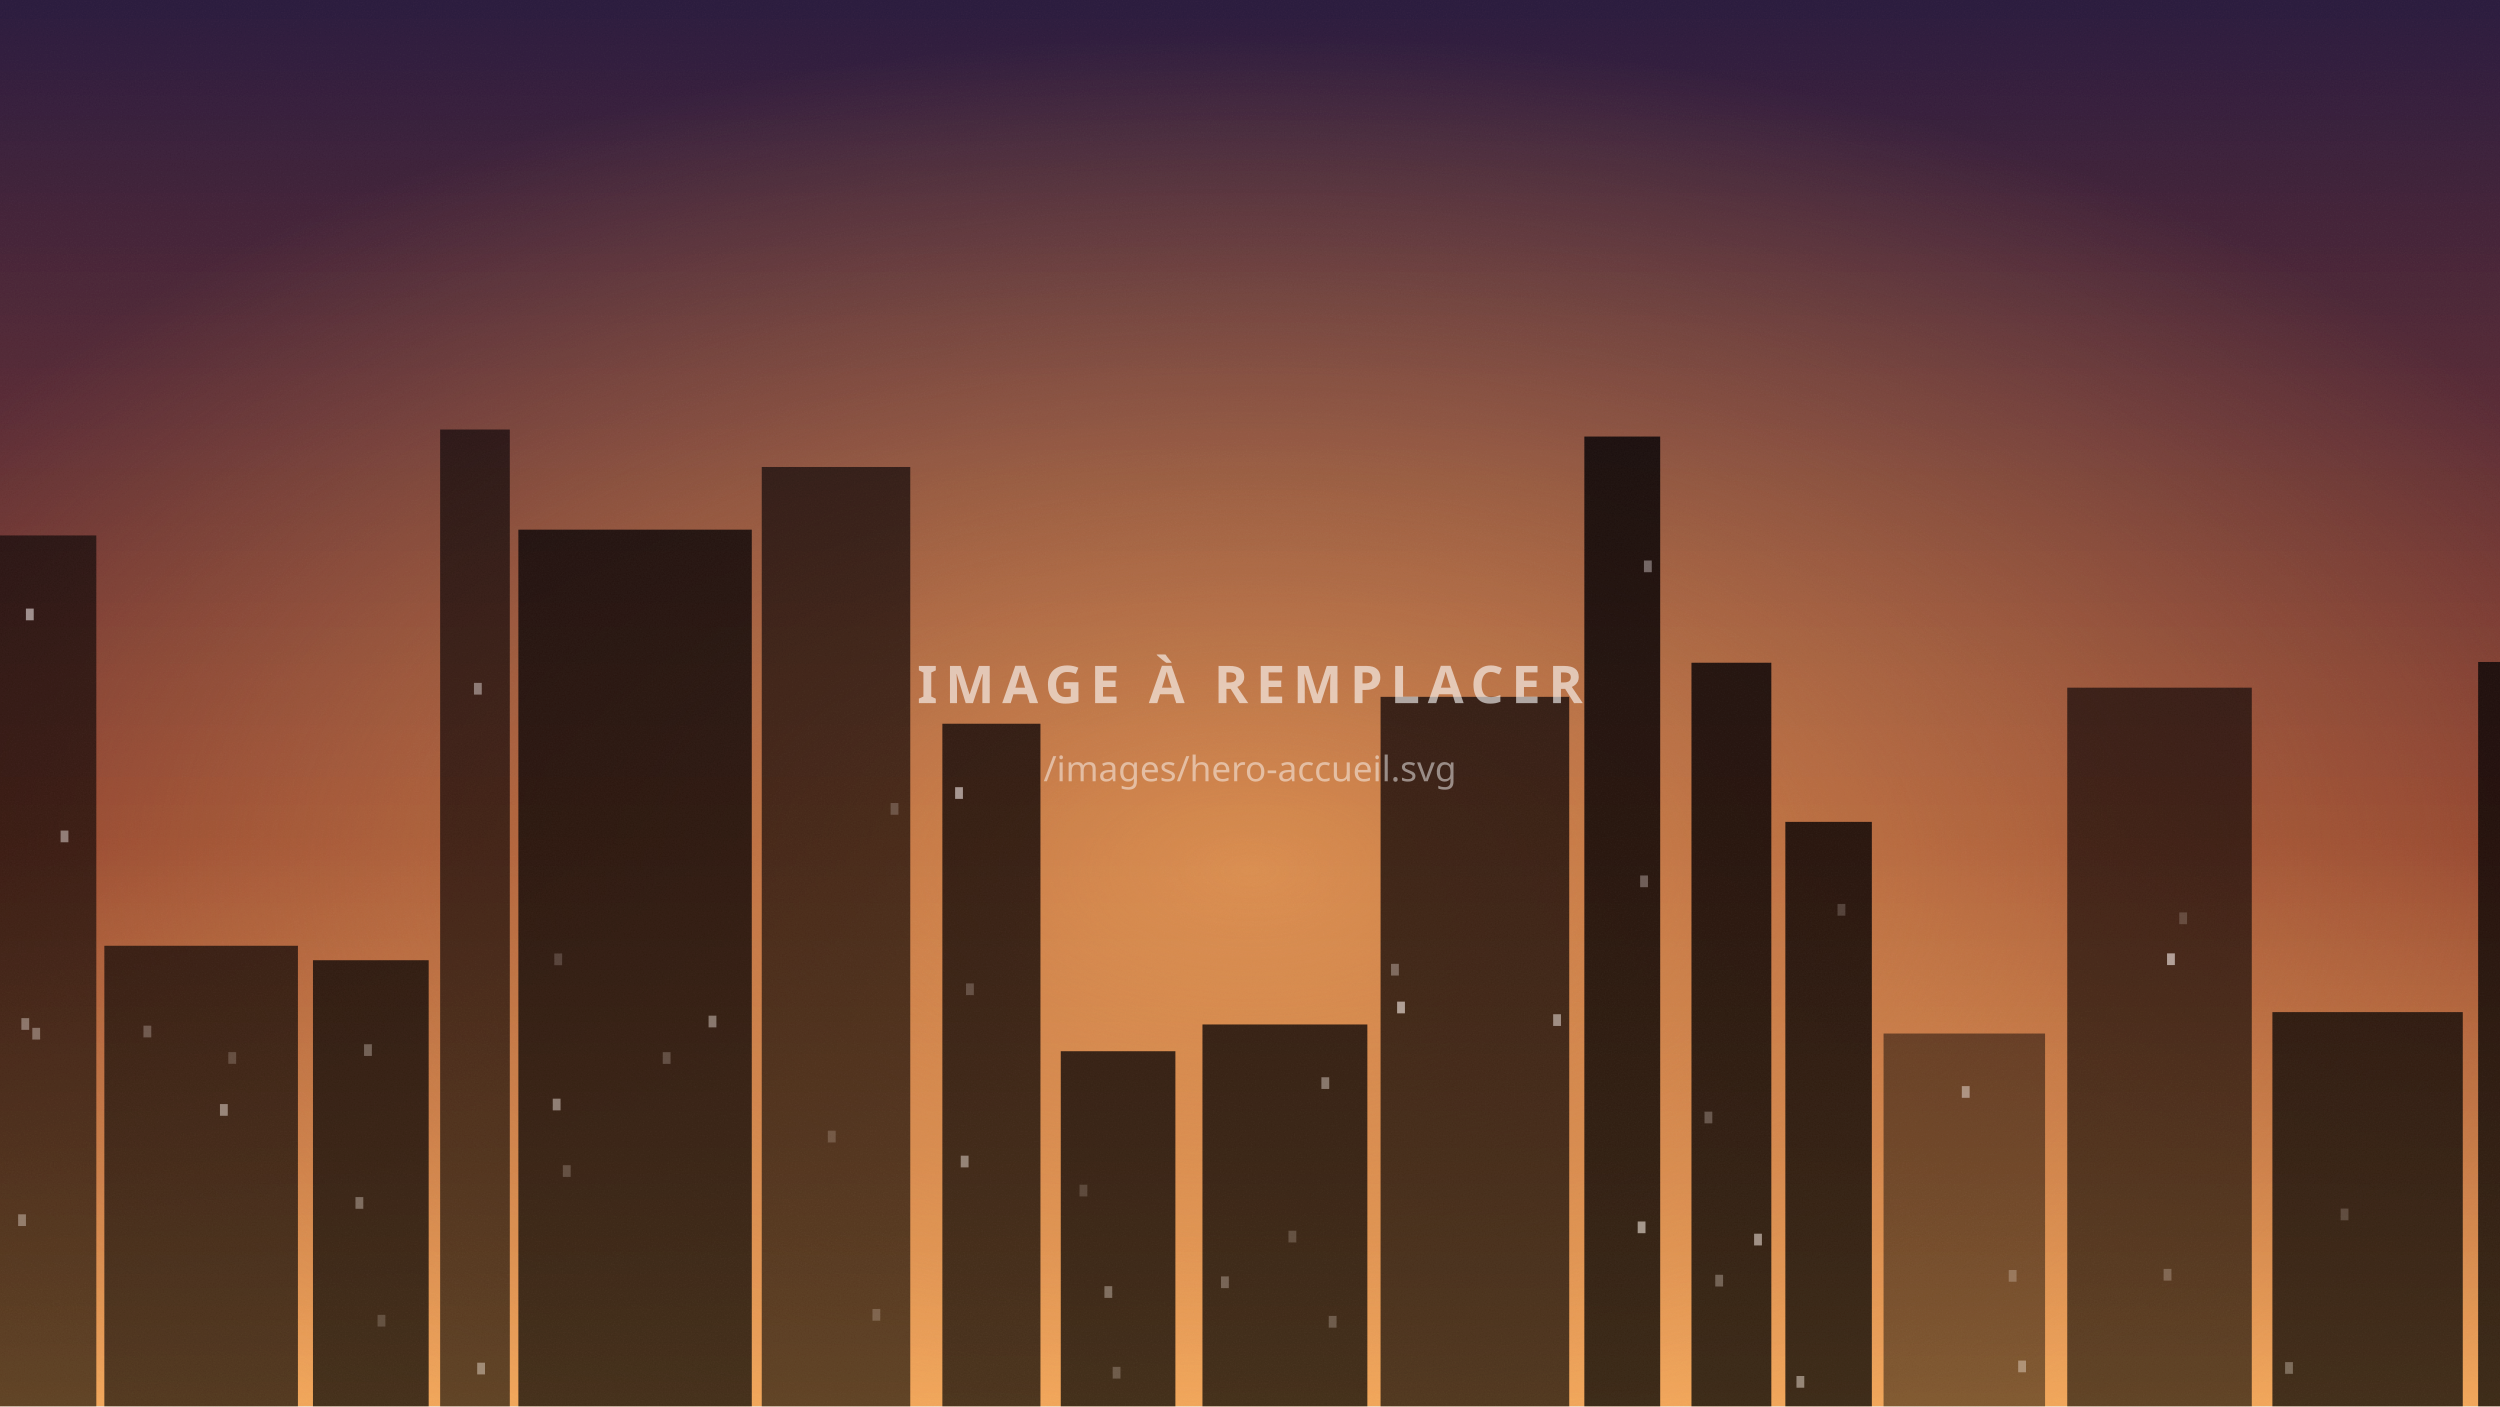
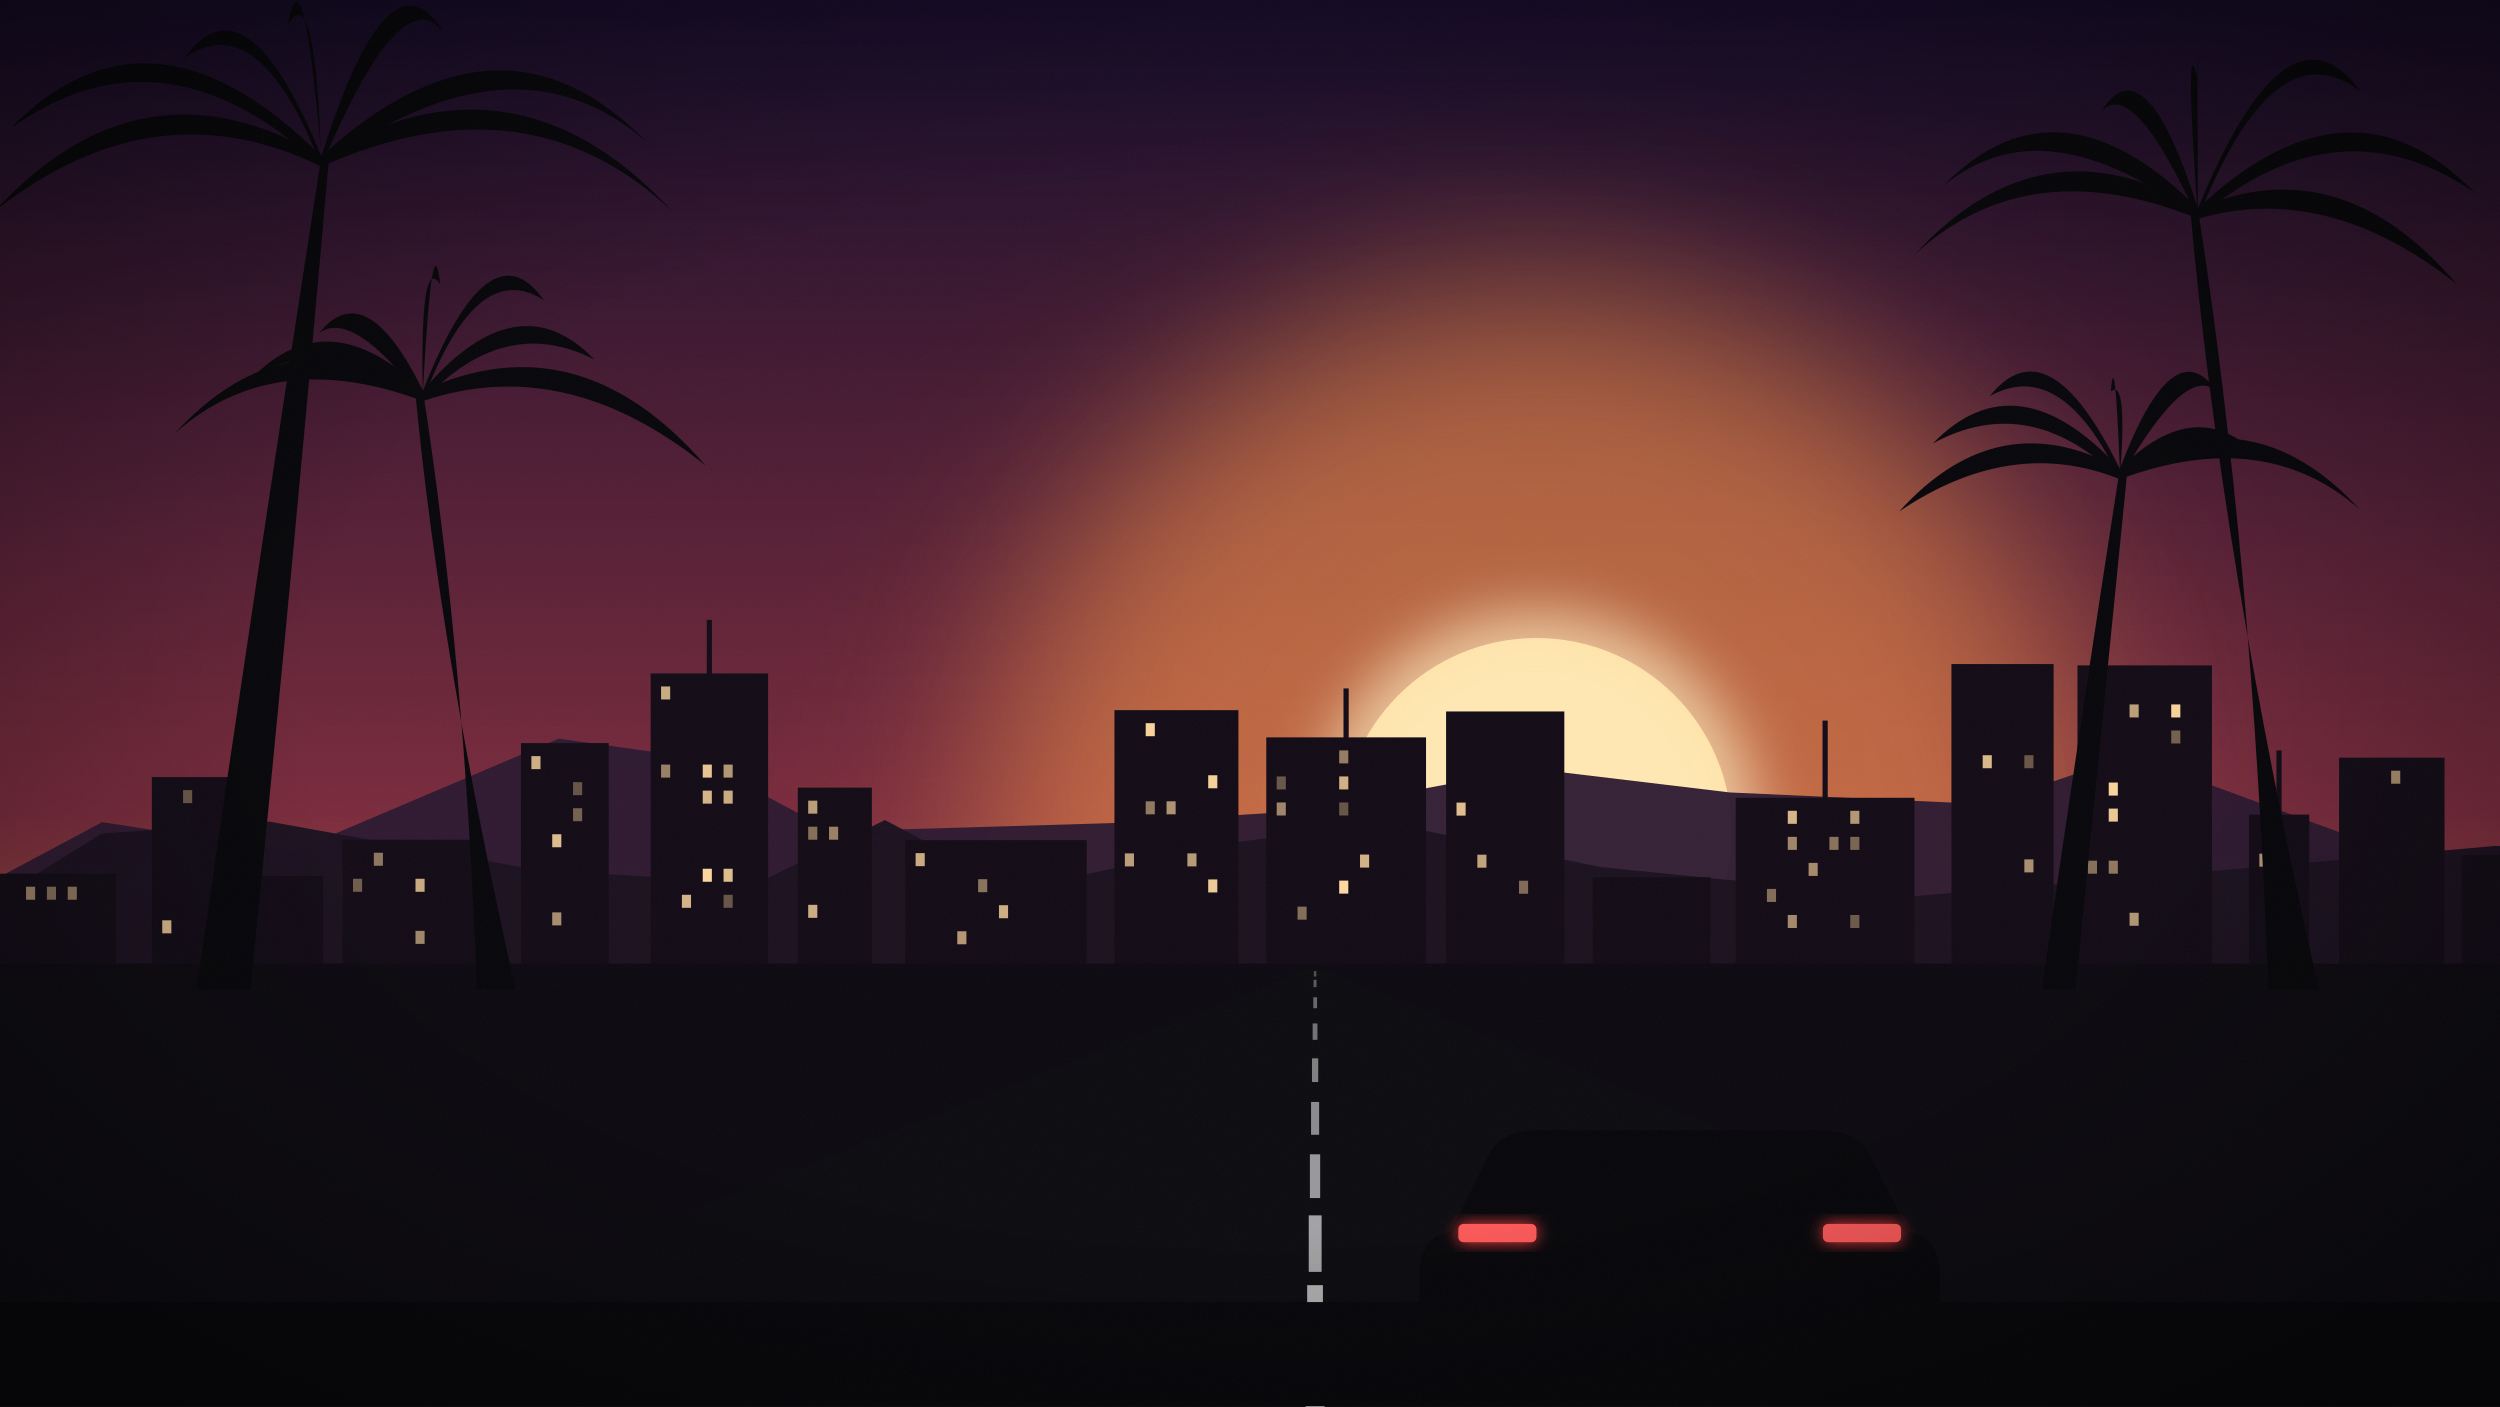
<svg xmlns="http://www.w3.org/2000/svg" width="1920" height="1080" viewBox="0 0 1920 1080">
  <defs>
-     <linearGradient id="g" x1="0" y1="0" x2="0" y2="1">
-       <stop offset="0" stop-color="#2a1a3d" />
-       <stop offset="0.6" stop-color="#8a3b2a" />
-       <stop offset="1" stop-color="#f2a65a" />
+     <linearGradient id="bg" x1="0" y1="0" x2="0" y2="1">
+       <stop offset="0" stop-color="#160b2a" />
+       <stop offset="0.58" stop-color="#7a2b3c" />
+       <stop offset="1" stop-color="#f4a24e" />
    </linearGradient>
-     <radialGradient id="glow" cx="0.5" cy="0.62" r="0.6">
-       <stop offset="0" stop-color="#f2a65a" stop-opacity="0.9" />
-       <stop offset="1" stop-color="#f2a65a" stop-opacity="0" />
+     <radialGradient id="vig" cx="0.5" cy="0.5" r="0.75">
+       <stop offset="0.5" stop-color="#000" stop-opacity="0" />
+       <stop offset="1" stop-color="#000" stop-opacity="0.55" />
    </radialGradient>
-     <filter id="noise">
-       <feTurbulence type="fractalNoise" baseFrequency="0.9" numOctaves="2" stitchTiles="stitch" />
+     <filter id="blurS" x="-50%" y="-50%" width="200%" height="200%">
+       <feGaussianBlur stdDeviation="6" />
+     </filter>
+     <filter id="blurM" x="-80%" y="-80%" width="260%" height="260%">
+       <feGaussianBlur stdDeviation="22" />
+     </filter>
+     <filter id="blurL" x="-100%" y="-100%" width="300%" height="300%">
+       <feGaussianBlur stdDeviation="70" />
+     </filter>
+     <filter id="grain">
+       <feTurbulence type="fractalNoise" baseFrequency="0.85" numOctaves="1" stitchTiles="stitch" />
      <feColorMatrix type="saturate" values="0" />
      <feComponentTransfer>
-         <feFuncA type="linear" slope="0.08" />
+         <feFuncA type="linear" slope="0.07" />
      </feComponentTransfer>
    </filter>
  </defs>
-   <rect width="1920" height="1080" fill="url(#g)" />
-   <rect width="1920" height="1080" fill="url(#glow)" />
-   <rect x="0" y="411.222" width="73.972" height="668.778" fill="#000" opacity="0.711" />
-   <rect x="46.536" y="637.866" width="6" height="9" fill="#fff" opacity="0.486" />
-   <rect x="16.416" y="781.93" width="6" height="9" fill="#fff" opacity="0.405" />
-   <rect x="19.899" y="467.391" width="6" height="9" fill="#fff" opacity="0.594" />
-   <rect x="24.804" y="789.377" width="6" height="9" fill="#fff" opacity="0.38" />
-   <rect x="13.926" y="932.583" width="6" height="9" fill="#fff" opacity="0.383" />
-   <rect x="80.135" y="726.35" width="148.671" height="353.65" fill="#000" opacity="0.778" />
-   <rect x="168.928" y="847.919" width="6" height="9" fill="#fff" opacity="0.48" />
-   <rect x="110.178" y="787.72" width="6" height="9" fill="#fff" opacity="0.275" />
-   <rect x="175.343" y="808.008" width="6" height="9" fill="#fff" opacity="0.204" />
-   <rect x="240.354" y="737.448" width="88.871" height="342.552" fill="#000" opacity="0.845" />
-   <rect x="273.009" y="919.36" width="6" height="9" fill="#fff" opacity="0.354" />
-   <rect x="289.968" y="1009.803" width="6" height="9" fill="#fff" opacity="0.19" />
-   <rect x="279.591" y="801.973" width="6" height="9" fill="#fff" opacity="0.323" />
-   <rect x="338.031" y="329.873" width="53.502" height="750.127" fill="#000" opacity="0.713" />
-   <rect x="364.009" y="524.449" width="6" height="9" fill="#fff" opacity="0.466" />
-   <rect x="366.482" y="1046.551" width="6" height="9" fill="#fff" opacity="0.423" />
-   <rect x="398.113" y="406.786" width="179.258" height="673.214" fill="#000" opacity="0.845" />
-   <rect x="424.516" y="843.773" width="6" height="9" fill="#fff" opacity="0.461" />
-   <rect x="425.714" y="732.286" width="6" height="9" fill="#fff" opacity="0.195" />
-   <rect x="508.987" y="808.058" width="6" height="9" fill="#fff" opacity="0.23" />
-   <rect x="432.277" y="894.865" width="6" height="9" fill="#fff" opacity="0.217" />
-   <rect x="544.187" y="780.025" width="6" height="9" fill="#fff" opacity="0.437" />
-   <rect x="585.03" y="358.642" width="114.05" height="721.358" fill="#000" opacity="0.711" />
-   <rect x="670.053" y="1005.291" width="6" height="9" fill="#fff" opacity="0.222" />
-   <rect x="683.994" y="616.724" width="6" height="9" fill="#fff" opacity="0.231" />
-   <rect x="635.789" y="868.384" width="6" height="9" fill="#fff" opacity="0.203" />
-   <rect x="723.737" y="555.831" width="75.323" height="524.169" fill="#000" opacity="0.814" />
-   <rect x="741.907" y="755.245" width="6" height="9" fill="#fff" opacity="0.227" />
-   <rect x="733.531" y="604.549" width="6" height="9" fill="#fff" opacity="0.618" />
-   <rect x="737.856" y="887.554" width="6" height="9" fill="#fff" opacity="0.461" />
-   <rect x="814.674" y="807.338" width="88.025" height="272.662" fill="#000" opacity="0.855" />
-   <rect x="848.199" y="987.777" width="6" height="9" fill="#fff" opacity="0.352" />
-   <rect x="854.533" y="1049.752" width="6" height="9" fill="#fff" opacity="0.236" />
-   <rect x="829.067" y="909.857" width="6" height="9" fill="#fff" opacity="0.178" />
-   <rect x="923.487" y="786.796" width="126.643" height="293.204" fill="#000" opacity="0.848" />
-   <rect x="989.548" y="945.195" width="6" height="9" fill="#fff" opacity="0.204" />
-   <rect x="937.744" y="980.279" width="6" height="9" fill="#fff" opacity="0.299" />
-   <rect x="1020.471" y="1010.626" width="6" height="9" fill="#fff" opacity="0.243" />
-   <rect x="1014.834" y="827.326" width="6" height="9" fill="#fff" opacity="0.418" />
-   <rect x="1060.277" y="535.179" width="144.884" height="544.821" fill="#000" opacity="0.787" />
-   <rect x="1068.317" y="740.222" width="6" height="9" fill="#fff" opacity="0.348" />
-   <rect x="1072.98" y="769.247" width="6" height="9" fill="#fff" opacity="0.631" />
-   <rect x="1192.825" y="778.92" width="6" height="9" fill="#fff" opacity="0.534" />
-   <rect x="1216.776" y="335.271" width="58.25" height="744.729" fill="#000" opacity="0.894" />
-   <rect x="1257.745" y="938.1" width="6" height="9" fill="#fff" opacity="0.575" />
-   <rect x="1262.551" y="430.466" width="6" height="9" fill="#fff" opacity="0.414" />
-   <rect x="1259.634" y="672.37" width="6" height="9" fill="#fff" opacity="0.345" />
-   <rect x="1299.047" y="508.982" width="61.331" height="571.018" fill="#000" opacity="0.889" />
-   <rect x="1317.324" y="979.027" width="6" height="9" fill="#fff" opacity="0.308" />
-   <rect x="1309.059" y="853.726" width="6" height="9" fill="#fff" opacity="0.27" />
-   <rect x="1347.151" y="947.486" width="6" height="9" fill="#fff" opacity="0.54" />
-   <rect x="1371.152" y="631.197" width="66.423" height="448.803" fill="#000" opacity="0.882" />
-   <rect x="1379.687" y="1056.768" width="6" height="9" fill="#fff" opacity="0.464" />
-   <rect x="1411.218" y="694.237" width="6" height="9" fill="#fff" opacity="0.207" />
-   <rect x="1446.575" y="793.746" width="124.038" height="286.254" fill="#000" opacity="0.554" />
-   <rect x="1542.706" y="975.359" width="6" height="9" fill="#fff" opacity="0.265" />
-   <rect x="1506.685" y="834.125" width="6" height="9" fill="#fff" opacity="0.482" />
-   <rect x="1549.962" y="1044.91" width="6" height="9" fill="#fff" opacity="0.39" />
-   <rect x="1587.639" y="528.128" width="141.731" height="551.872" fill="#000" opacity="0.713" />
-   <rect x="1661.662" y="974.515" width="6" height="9" fill="#fff" opacity="0.254" />
-   <rect x="1673.65" y="700.758" width="6" height="9" fill="#fff" opacity="0.196" />
-   <rect x="1664.291" y="732.18" width="6" height="9" fill="#fff" opacity="0.633" />
-   <rect x="1745.203" y="777.299" width="146.207" height="302.701" fill="#000" opacity="0.859" />
-   <rect x="1797.616" y="928.192" width="6" height="9" fill="#fff" opacity="0.199" />
-   <rect x="1754.953" y="1046.099" width="6" height="9" fill="#fff" opacity="0.321" />
-   <rect x="1903.21" y="508.406" width="124.683" height="571.594" fill="#000" opacity="0.886" />
-   <rect x="1968.968" y="829.355" width="6" height="9" fill="#fff" opacity="0.361" />
-   <rect x="1955.68" y="1037.951" width="6" height="9" fill="#fff" opacity="0.389" />
-   <rect x="1944.117" y="736.465" width="6" height="9" fill="#fff" opacity="0.541" />
-   <rect x="1943.055" y="631.636" width="6" height="9" fill="#fff" opacity="0.183" />
-   <rect width="1920" height="1080" filter="url(#noise)" opacity="0.6" />
-   <rect width="1920" height="1080" fill="url(#g)" opacity="0.15" />
-   <g font-family="ui-sans-serif, system-ui, sans-serif" font-weight="700" fill="#fff" opacity="0.6">
-     <text x="960" y="540" text-anchor="middle" font-size="40" letter-spacing="6">IMAGE À REMPLACER</text>
-     <text x="960" y="600" text-anchor="middle" font-size="27" font-weight="500" opacity="0.8">/images/hero-accueil.svg</text>
-   </g>
+   <rect width="1920" height="1080" fill="url(#bg)" />
+   <circle cx="1180" cy="640" r="420" fill="#ff9a4a" opacity="0.55" filter="url(#blurL)" />
+   <circle cx="1180" cy="640" r="150" fill="#ffd38a" />
+   <circle cx="1180" cy="640" r="170" fill="#fff1c4" opacity="0.7" filter="url(#blurM)" />
+   <polygon points="-50,700 78.5,631.4 224.7,654.1 429.1,567.3 532.7,581.8 639.3,638.5 855.3,632.1 1002.8,622.6 1175.8,590.3 1328.5,608.6 1525.5,617.6 1635.8,580.1 1849.4,658.5 1988.1,648.4 2020,700 2020,900 -50,900" fill="#2b1830" opacity="0.95" />
+   <polygon points="-50,720 78.1,640.1 207,631 411.6,668 581.4,678.4 679.6,629.8 780.1,682.9 949.8,646.7 1063.5,631.6 1229.3,665.9 1459.6,689.1 1706.5,668.3 1916.7,649.6 2102.6,659.4 2020,720 2020,920 -50,920" fill="#1b1020" opacity="0.98" />
+   <rect x="-20" y="671" width="109.1" height="369" fill="#120b16" opacity="1" />
+   <rect x="20" y="681" width="7" height="10" fill="#ffd9a0" opacity="0.586" />
+   <rect x="36" y="681" width="7" height="10" fill="#ffd9a0" opacity="0.489" />
+   <rect x="52" y="681" width="7" height="10" fill="#ffd9a0" opacity="0.534" />
+   <rect x="116.6" y="596.8" width="58.6" height="443.2" fill="#120b16" opacity="1" />
+   <rect x="124.6" y="706.8" width="7" height="10" fill="#ffd9a0" opacity="0.843" />
+   <rect x="140.6" y="606.8" width="7" height="10" fill="#ffd9a0" opacity="0.373" />
+   <rect x="188.5" y="672.7" width="59.7" height="367.3" fill="#120b16" opacity="1" />
+   <rect x="263.1" y="644.9" width="105.1" height="395.1" fill="#120b16" opacity="1" />
+   <rect x="271.1" y="674.9" width="7" height="10" fill="#ffd9a0" opacity="0.394" />
+   <rect x="287.1" y="654.9" width="7" height="10" fill="#ffd9a0" opacity="0.517" />
+   <rect x="319.1" y="674.9" width="7" height="10" fill="#ffd9a0" opacity="0.77" />
+   <rect x="319.1" y="714.9" width="7" height="10" fill="#ffd9a0" opacity="0.601" />
+   <rect x="400.1" y="570.7" width="67.4" height="469.3" fill="#120b16" opacity="1" />
+   <rect x="408.1" y="580.7" width="7" height="10" fill="#ffd9a0" opacity="0.794" />
+   <rect x="424.1" y="640.7" width="7" height="10" fill="#ffd9a0" opacity="0.854" />
+   <rect x="424.1" y="700.7" width="7" height="10" fill="#ffd9a0" opacity="0.632" />
+   <rect x="440.1" y="600.7" width="7" height="10" fill="#ffd9a0" opacity="0.35" />
+   <rect x="440.1" y="620.7" width="7" height="10" fill="#ffd9a0" opacity="0.41" />
+   <rect x="499.7" y="517.2" width="90.2" height="522.8" fill="#120b16" opacity="1" />
+   <rect x="542.8" y="476.1" width="4" height="60" fill="#120b16" opacity="1" />
+   <rect x="507.7" y="527.2" width="7" height="10" fill="#ffd9a0" opacity="0.773" />
+   <rect x="507.7" y="587.2" width="7" height="10" fill="#ffd9a0" opacity="0.561" />
+   <rect x="523.7" y="687.2" width="7" height="10" fill="#ffd9a0" opacity="0.816" />
+   <rect x="539.7" y="587.2" width="7" height="10" fill="#ffd9a0" opacity="0.901" />
+   <rect x="539.7" y="607.2" width="7" height="10" fill="#ffd9a0" opacity="0.822" />
+   <rect x="539.7" y="667.2" width="7" height="10" fill="#ffd9a0" opacity="0.988" />
+   <rect x="555.7" y="587.2" width="7" height="10" fill="#ffd9a0" opacity="0.679" />
+   <rect x="555.7" y="607.2" width="7" height="10" fill="#ffd9a0" opacity="0.775" />
+   <rect x="555.7" y="667.2" width="7" height="10" fill="#ffd9a0" opacity="0.862" />
+   <rect x="555.7" y="687.2" width="7" height="10" fill="#ffd9a0" opacity="0.356" />
+   <rect x="612.7" y="604.9" width="56.9" height="435.1" fill="#120b16" opacity="1" />
+   <rect x="620.7" y="614.9" width="7" height="10" fill="#ffd9a0" opacity="0.709" />
+   <rect x="620.7" y="634.9" width="7" height="10" fill="#ffd9a0" opacity="0.482" />
+   <rect x="620.7" y="694.9" width="7" height="10" fill="#ffd9a0" opacity="0.788" />
+   <rect x="636.7" y="634.9" width="7" height="10" fill="#ffd9a0" opacity="0.563" />
+   <rect x="695.2" y="645.2" width="139.4" height="394.8" fill="#120b16" opacity="1" />
+   <rect x="703.2" y="655.2" width="7" height="10" fill="#ffd9a0" opacity="0.775" />
+   <rect x="735.2" y="715.2" width="7" height="10" fill="#ffd9a0" opacity="0.681" />
+   <rect x="751.2" y="675.2" width="7" height="10" fill="#ffd9a0" opacity="0.497" />
+   <rect x="767.2" y="695.2" width="7" height="10" fill="#ffd9a0" opacity="0.789" />
+   <rect x="855.9" y="545.4" width="95.2" height="494.6" fill="#120b16" opacity="1" />
+   <rect x="863.9" y="655.4" width="7" height="10" fill="#ffd9a0" opacity="0.714" />
+   <rect x="879.9" y="555.4" width="7" height="10" fill="#ffd9a0" opacity="0.967" />
+   <rect x="879.9" y="615.4" width="7" height="10" fill="#ffd9a0" opacity="0.53" />
+   <rect x="895.9" y="615.4" width="7" height="10" fill="#ffd9a0" opacity="0.654" />
+   <rect x="911.9" y="655.4" width="7" height="10" fill="#ffd9a0" opacity="0.699" />
+   <rect x="927.9" y="595.4" width="7" height="10" fill="#ffd9a0" opacity="0.955" />
+   <rect x="927.9" y="675.4" width="7" height="10" fill="#ffd9a0" opacity="0.928" />
+   <rect x="972.5" y="566.3" width="122.7" height="473.7" fill="#120b16" opacity="1" />
+   <rect x="1031.8" y="528.7" width="4" height="60" fill="#120b16" opacity="1" />
+   <rect x="980.5" y="596.3" width="7" height="10" fill="#ffd9a0" opacity="0.367" />
+   <rect x="980.5" y="616.3" width="7" height="10" fill="#ffd9a0" opacity="0.597" />
+   <rect x="996.5" y="696.3" width="7" height="10" fill="#ffd9a0" opacity="0.473" />
+   <rect x="1028.5" y="576.3" width="7" height="10" fill="#ffd9a0" opacity="0.549" />
+   <rect x="1028.5" y="596.3" width="7" height="10" fill="#ffd9a0" opacity="0.804" />
+   <rect x="1028.5" y="616.3" width="7" height="10" fill="#ffd9a0" opacity="0.352" />
+   <rect x="1028.5" y="676.3" width="7" height="10" fill="#ffd9a0" opacity="0.995" />
+   <rect x="1044.5" y="656.3" width="7" height="10" fill="#ffd9a0" opacity="0.81" />
+   <rect x="1110.6" y="546.4" width="90.8" height="493.6" fill="#120b16" opacity="1" />
+   <rect x="1118.6" y="616.4" width="7" height="10" fill="#ffd9a0" opacity="0.864" />
+   <rect x="1134.6" y="656.4" width="7" height="10" fill="#ffd9a0" opacity="0.739" />
+   <rect x="1166.6" y="676.4" width="7" height="10" fill="#ffd9a0" opacity="0.463" />
+   <rect x="1223.1" y="673.7" width="90.5" height="366.3" fill="#120b16" opacity="1" />
+   <rect x="1333" y="612.7" width="137.3" height="427.3" fill="#120b16" opacity="1" />
+   <rect x="1399.7" y="553.4" width="4" height="60" fill="#120b16" opacity="1" />
+   <rect x="1357" y="682.7" width="7" height="10" fill="#ffd9a0" opacity="0.471" />
+   <rect x="1373" y="622.7" width="7" height="10" fill="#ffd9a0" opacity="0.823" />
+   <rect x="1373" y="642.7" width="7" height="10" fill="#ffd9a0" opacity="0.594" />
+   <rect x="1373" y="702.7" width="7" height="10" fill="#ffd9a0" opacity="0.61" />
+   <rect x="1389" y="662.7" width="7" height="10" fill="#ffd9a0" opacity="0.62" />
+   <rect x="1405" y="642.7" width="7" height="10" fill="#ffd9a0" opacity="0.494" />
+   <rect x="1421" y="622.7" width="7" height="10" fill="#ffd9a0" opacity="0.678" />
+   <rect x="1421" y="642.7" width="7" height="10" fill="#ffd9a0" opacity="0.434" />
+   <rect x="1421" y="702.7" width="7" height="10" fill="#ffd9a0" opacity="0.375" />
+   <rect x="1498.7" y="510" width="78.5" height="530" fill="#120b16" opacity="1" />
+   <rect x="1522.7" y="580" width="7" height="10" fill="#ffd9a0" opacity="0.838" />
+   <rect x="1554.7" y="580" width="7" height="10" fill="#ffd9a0" opacity="0.366" />
+   <rect x="1554.7" y="660" width="7" height="10" fill="#ffd9a0" opacity="0.633" />
+   <rect x="1595.5" y="511" width="103.3" height="529" fill="#120b16" opacity="1" />
+   <rect x="1603.5" y="581" width="7" height="10" fill="#ffd9a0" opacity="0.678" />
+   <rect x="1603.5" y="661" width="7" height="10" fill="#ffd9a0" opacity="0.481" />
+   <rect x="1619.5" y="601" width="7" height="10" fill="#ffd9a0" opacity="0.969" />
+   <rect x="1619.5" y="621" width="7" height="10" fill="#ffd9a0" opacity="0.917" />
+   <rect x="1619.5" y="661" width="7" height="10" fill="#ffd9a0" opacity="0.524" />
+   <rect x="1635.5" y="541" width="7" height="10" fill="#ffd9a0" opacity="0.717" />
+   <rect x="1635.5" y="701" width="7" height="10" fill="#ffd9a0" opacity="0.676" />
+   <rect x="1667.5" y="541" width="7" height="10" fill="#ffd9a0" opacity="0.964" />
+   <rect x="1667.5" y="561" width="7" height="10" fill="#ffd9a0" opacity="0.404" />
+   <rect x="1727.2" y="625.6" width="46.3" height="414.4" fill="#120b16" opacity="1" />
+   <rect x="1748.3" y="576.3" width="4" height="60" fill="#120b16" opacity="1" />
+   <rect x="1735.2" y="655.6" width="7" height="10" fill="#ffd9a0" opacity="0.679" />
+   <rect x="1796.4" y="581.9" width="81" height="458.1" fill="#120b16" opacity="1" />
+   <rect x="1836.4" y="591.9" width="7" height="10" fill="#ffd9a0" opacity="0.632" />
+   <rect x="1890.6" y="656.7" width="159.8" height="383.3" fill="#120b16" opacity="1" />
+   <rect x="1968.5" y="606.5" width="4" height="60" fill="#120b16" opacity="1" />
+   <rect x="1930.6" y="666.7" width="7" height="10" fill="#ffd9a0" opacity="0.687" />
+   <rect x="1930.6" y="706.7" width="7" height="10" fill="#ffd9a0" opacity="0.364" />
+   <rect x="1946.6" y="706.7" width="7" height="10" fill="#ffd9a0" opacity="0.894" />
+   <rect x="1962.6" y="686.7" width="7" height="10" fill="#ffd9a0" opacity="0.714" />
+   <rect x="1994.6" y="686.7" width="7" height="10" fill="#ffd9a0" opacity="0.847" />
+   <rect x="2026.6" y="686.7" width="7" height="10" fill="#ffd9a0" opacity="0.743" />
+   <rect x="2026.6" y="706.7" width="7" height="10" fill="#ffd9a0" opacity="0.883" />
+   <rect x="0" y="740" width="1920" height="400" fill="#0c0a10" />
+   <polygon points="1004,745 1016,745 1880,1090 120,1090" fill="#0b0b10" />
+   <rect x="1009" y="745.8" width="2" height="4.2" fill="#fff" opacity="0.275" />
+   <rect x="1008.8" y="752.5" width="2.3" height="5.6" fill="#fff" opacity="0.325" />
+   <rect x="1008.6" y="765.9" width="2.9" height="8.4" fill="#fff" opacity="0.375" />
+   <rect x="1008.1" y="786" width="3.7" height="12.6" fill="#fff" opacity="0.425" />
+   <rect x="1007.6" y="812.8" width="4.8" height="18.2" fill="#fff" opacity="0.475" />
+   <rect x="1006.9" y="846.3" width="6.2" height="25.2" fill="#fff" opacity="0.525" />
+   <rect x="1006" y="886.5" width="7.9" height="33.6" fill="#fff" opacity="0.575" />
+   <rect x="1005.1" y="933.4" width="9.9" height="43.4" fill="#fff" opacity="0.625" />
+   <rect x="1003.9" y="987" width="12.1" height="54.6" fill="#fff" opacity="0.675" />
+   <rect x="1002.7" y="1047.3" width="14.6" height="67.2" fill="#fff" opacity="0.725" />
+   <path d="M1090,980 q0,-30 24,-34 l30,-60 q10,-18 36,-18 l220,0 q26,0 36,18 l30,60 q24,4 24,34 l0,40 l-400,0 Z" fill="#07070b" />
+   <rect x="1120" y="940" width="60" height="14" fill="#ff3b3b" rx="4" filter="url(#blurS)" />
+   <rect x="1120" y="940" width="60" height="14" fill="#ff5a5a" rx="4" />
+   <rect x="1400" y="940" width="60" height="14" fill="#ff3b3b" rx="4" filter="url(#blurS)" />
+   <rect x="1400" y="940" width="60" height="14" fill="#ff5a5a" rx="4" />
+   <path d="M150.8,760 Q202,408 246.8,120 L252.8,120 Q227.6,408 192.4,760 Z" fill="#07070b" />
+   <path d="M246.8,120 Q108.8,39.1 -4.1,162.2 Q118.8,65.1 246.8,128 Z" fill="#07070b" />
+   <path d="M246.8,120 Q115.3,-11.4 7.7,98.9 Q125.3,14.6 246.8,128 Z" fill="#07070b" />
+   <path d="M246.8,120 Q189,-21.8 141.7,44.5 Q199,4.2 246.8,128 Z" fill="#07070b" />
+   <path d="M246.8,120 Q232.6,-44.8 221.1,19.2 Q242.6,-18.8 246.8,128 Z" fill="#07070b" />
+   <path d="M246.8,120 Q298.9,-45.9 341.5,26.1 Q308.9,-19.9 246.8,128 Z" fill="#07070b" />
+   <path d="M246.8,120 Q384.3,-6.2 496.7,109.1 Q394.3,19.8 246.8,128 Z" fill="#07070b" />
+   <path d="M246.8,120 Q395.4,31 516.9,162.9 Q405.4,57 246.8,128 Z" fill="#07070b" />
+   <path d="M366.2,760 Q357,507 324.8,300 L318.8,300 Q338.6,507 396.1,760 Z" fill="#07070b" />
+   <path d="M324.8,300 Q220,239.2 134.2,332.9 Q210,265.2 324.8,308 Z" fill="#07070b" />
+   <path d="M324.8,300 Q252.5,229.9 193.4,290.4 Q242.5,255.9 324.8,308 Z" fill="#07070b" />
+   <path d="M324.8,300 Q281,210.8 245.1,255.8 Q271,236.8 324.8,308 Z" fill="#07070b" />
+   <path d="M324.8,300 Q332.1,167.2 338.1,218.5 Q322.1,193.2 324.8,308 Z" fill="#07070b" />
+   <path d="M324.8,300 Q375.9,170.9 417.7,230.6 Q365.9,196.9 324.8,308 Z" fill="#07070b" />
+   <path d="M324.8,300 Q397.3,214.6 456.6,276.2 Q387.3,240.6 324.8,308 Z" fill="#07070b" />
+   <path d="M324.8,300 Q444.2,244.9 542,357.6 Q434.2,270.9 324.8,308 Z" fill="#07070b" />
+   <path d="M1742,760 Q1730,430 1688,160 L1682,160 Q1706,430 1781,760 Z" fill="#07070b" />
+   <path d="M1688,160 Q1568.3,89 1470.4,195.5 Q1558.3,115 1688,168 Z" fill="#07070b" />
+   <path d="M1688,160 Q1580.5,52.5 1492.5,142.7 Q1570.5,78.5 1688,168 Z" fill="#07070b" />
+   <path d="M1688,160 Q1646.8,30.3 1613.1,86.7 Q1636.8,56.3 1688,168 Z" fill="#07070b" />
+   <path d="M1688,160 Q1687.6,-5.8 1687.2,58 Q1677.6,20.2 1688,168 Z" fill="#07070b" />
+   <path d="M1688,160 Q1757,-7.8 1813.5,70.9 Q1747,18.2 1688,168 Z" fill="#07070b" />
+   <path d="M1688,160 Q1804.9,49.8 1900.6,147.9 Q1794.9,75.8 1688,168 Z" fill="#07070b" />
+   <path d="M1688,160 Q1797.4,113.2 1886.8,218.3 Q1787.4,139.2 1688,168 Z" fill="#07070b" />
+   <path d="M1568,760 Q1600,540 1628,360 L1634,360 Q1616,540 1594,760 Z" fill="#07070b" />
+   <path d="M1628,360 Q1534.8,308.5 1458.6,392.8 Q1544.8,334.5 1628,368 Z" fill="#07070b" />
+   <path d="M1628,360 Q1549.1,274.1 1484.5,340.5 Q1559.1,300.1 1628,368 Z" fill="#07070b" />
+   <path d="M1628,360 Q1573.1,247.8 1528.2,304.2 Q1583.1,273.8 1628,368 Z" fill="#07070b" />
+   <path d="M1628,360 Q1624.2,263.4 1621.1,300.7 Q1634.2,289.4 1628,368 Z" fill="#07070b" />
+   <path d="M1628,360 Q1669.1,251.6 1702.8,301 Q1679.1,277.6 1628,368 Z" fill="#07070b" />
+   <path d="M1628,360 Q1686.9,301.3 1735.1,350.7 Q1696.9,327.3 1628,368 Z" fill="#07070b" />
+   <path d="M1628,360 Q1729.4,300.8 1812.4,391.4 Q1739.4,326.8 1628,368 Z" fill="#07070b" />
+   <rect x="0" y="1000" width="1920" height="80" fill="#07070b" />
+   <rect width="1920" height="1080" filter="url(#grain)" opacity="0.5" />
+   <rect width="1920" height="1080" fill="url(#vig)" />
</svg>
